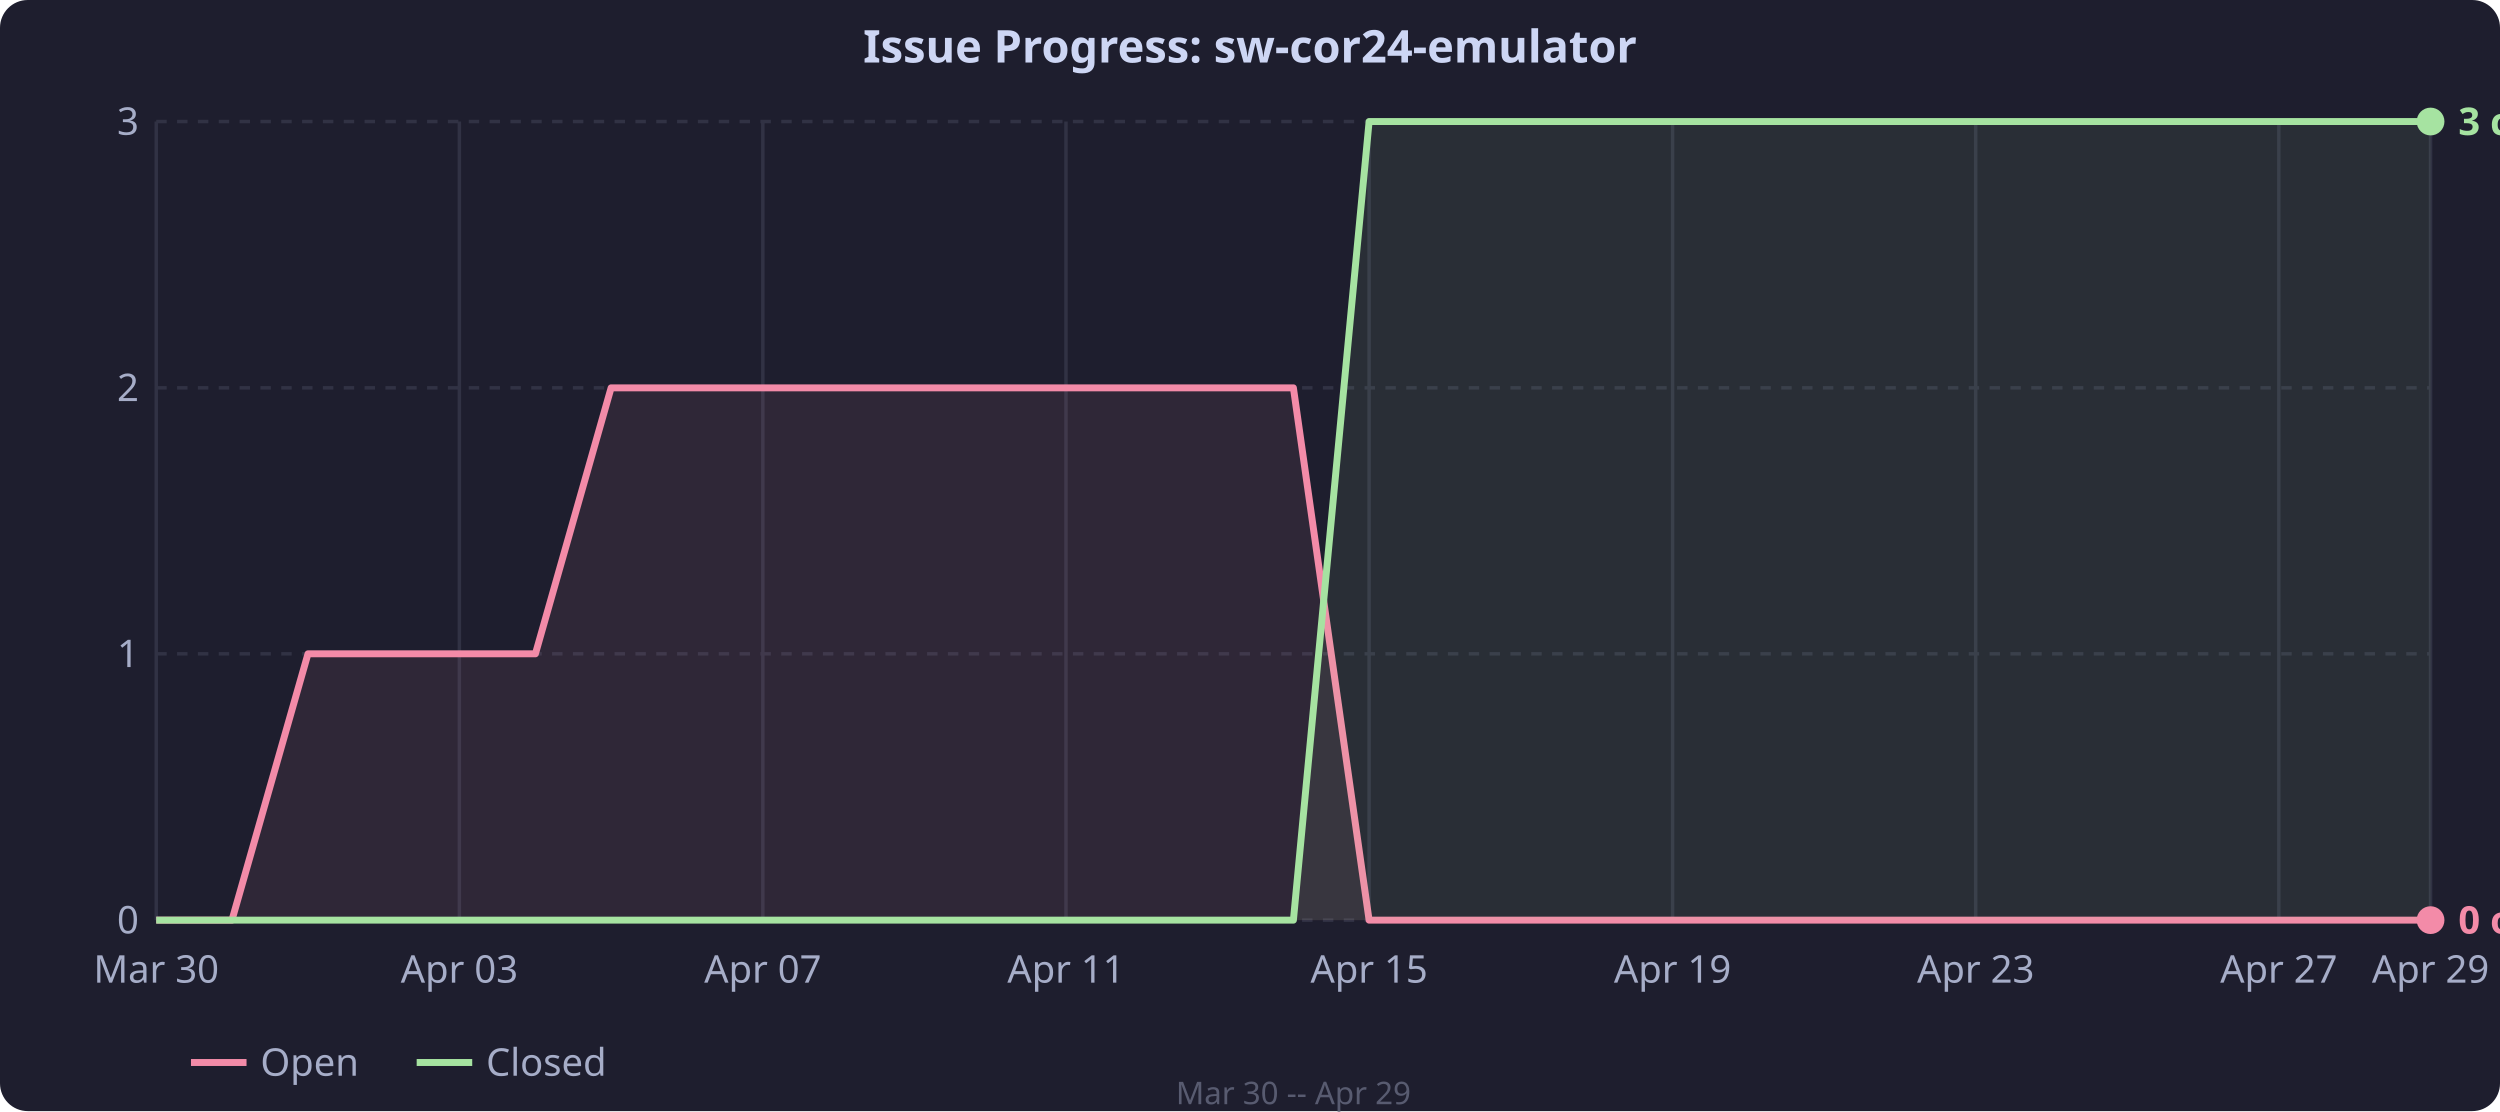
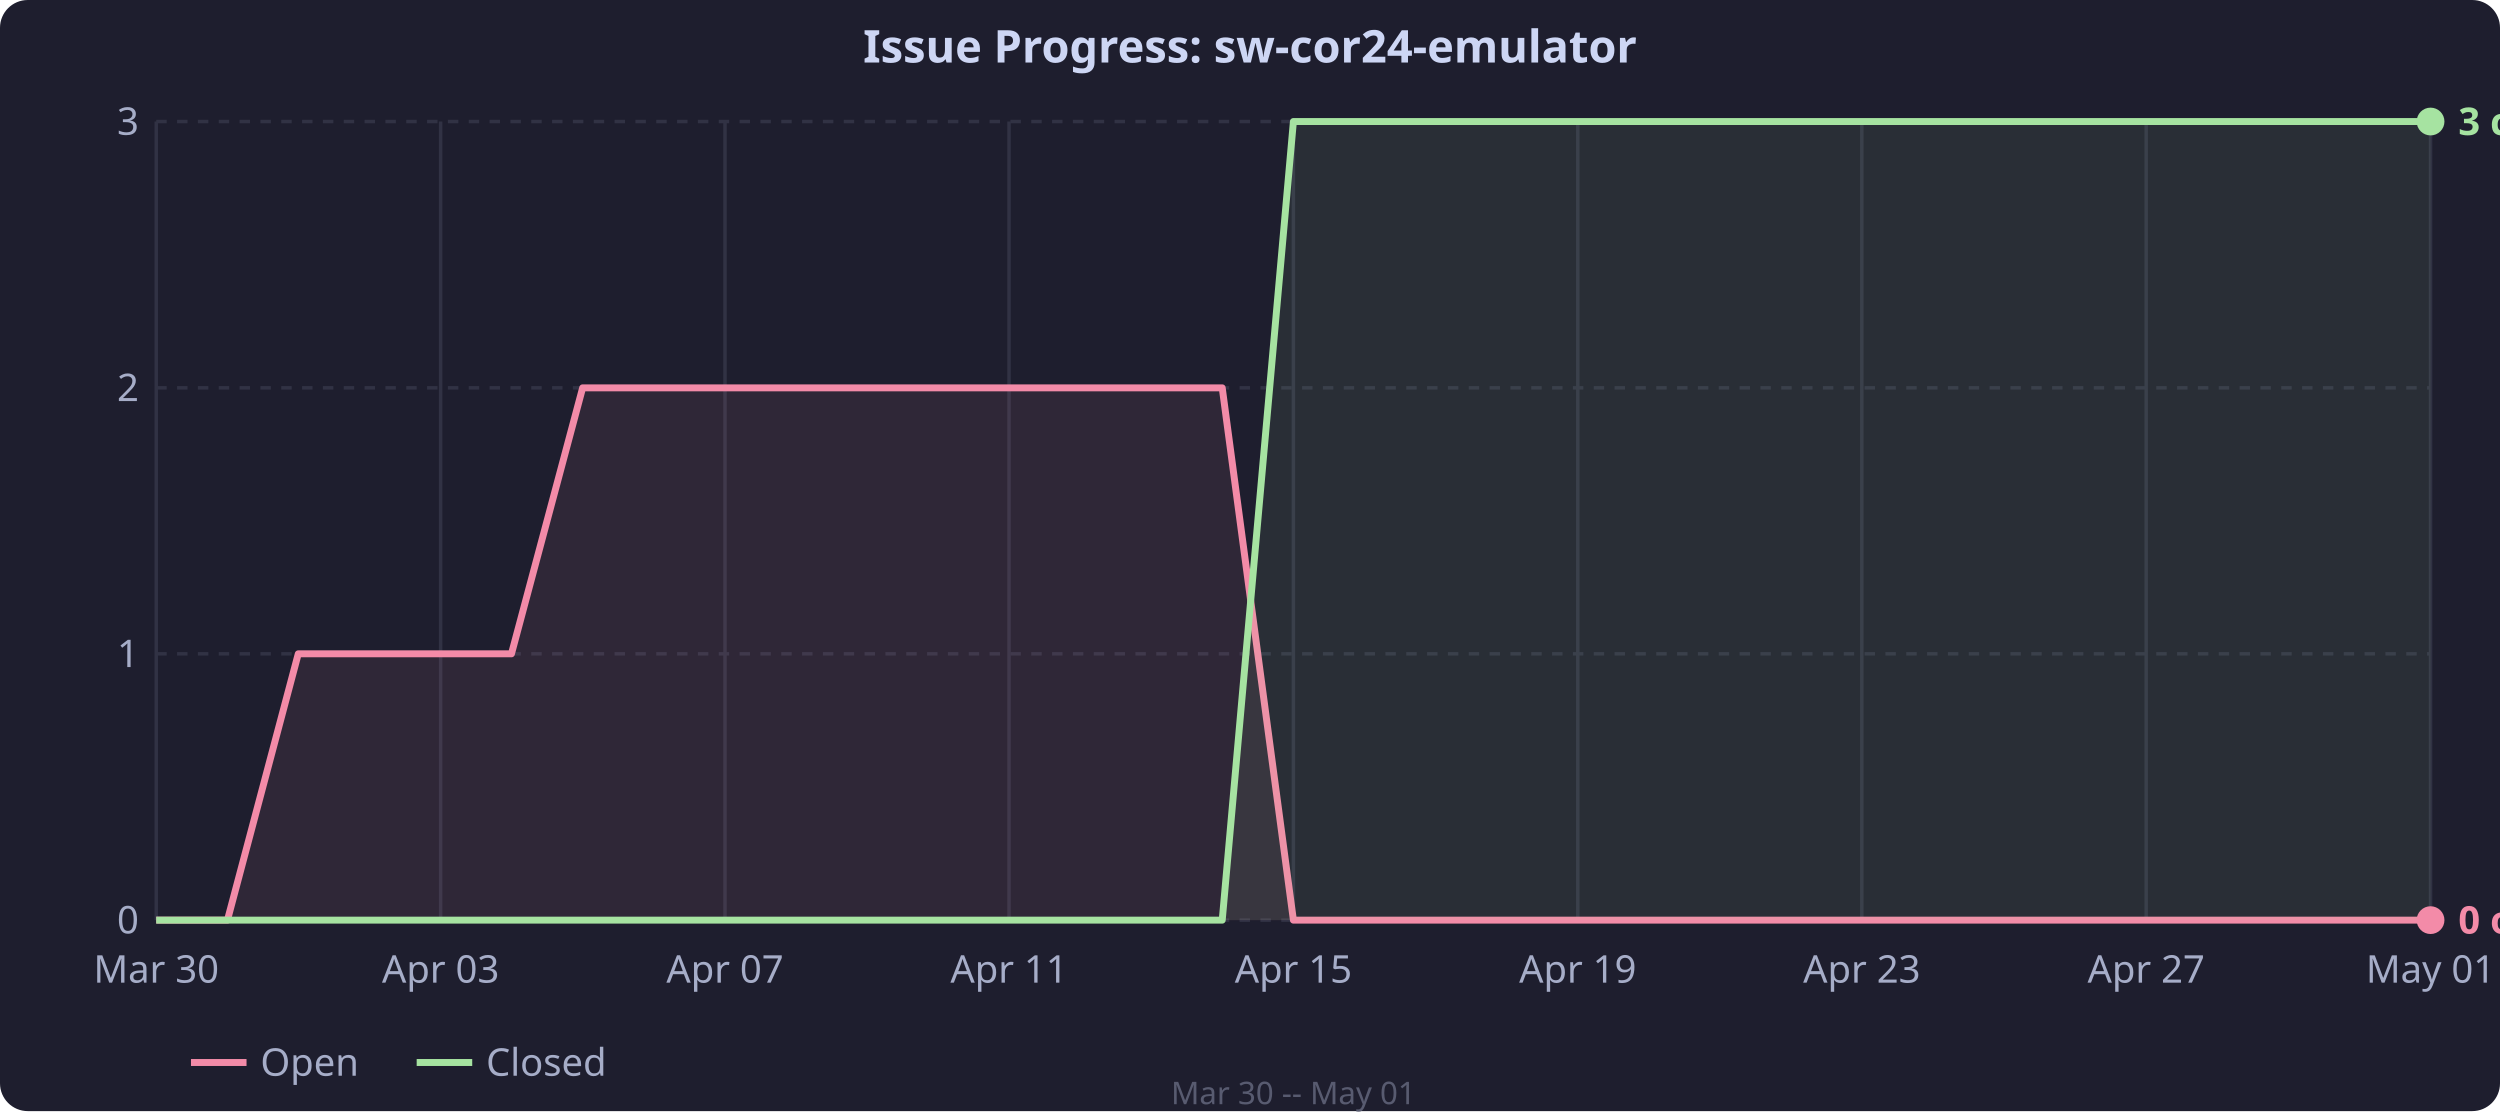
<svg xmlns="http://www.w3.org/2000/svg" viewBox="0 0 720 320" style="font-family: system-ui, sans-serif; font-size: 11px; color: #cdd6f4;">
  <rect width="720" height="320" fill="#1e1e2e" rx="8" />
  <line x1="45" y1="265.0" x2="700" y2="265.0" stroke="#313244" stroke-dasharray="3,3" />
  <text x="40" y="265.0" fill="#a6adc8" text-anchor="end" dominant-baseline="middle">0</text>
  <line x1="45" y1="188.3" x2="700" y2="188.3" stroke="#313244" stroke-dasharray="3,3" />
  <text x="40" y="188.3" fill="#a6adc8" text-anchor="end" dominant-baseline="middle">1</text>
  <line x1="45" y1="111.7" x2="700" y2="111.7" stroke="#313244" stroke-dasharray="3,3" />
  <text x="40" y="111.7" fill="#a6adc8" text-anchor="end" dominant-baseline="middle">2</text>
  <line x1="45" y1="35.0" x2="700" y2="35.0" stroke="#313244" stroke-dasharray="3,3" />
  <text x="40" y="35.0" fill="#a6adc8" text-anchor="end" dominant-baseline="middle">3</text>
  <text x="45.0" y="283" fill="#a6adc8" text-anchor="middle">Mar 30</text>
  <line x1="45.0" y1="35" x2="45.0" y2="265" stroke="#313244" />
-   <text x="132.3" y="283" fill="#a6adc8" text-anchor="middle">Apr 03</text>
-   <line x1="132.3" y1="35" x2="132.3" y2="265" stroke="#313244" />
-   <text x="219.7" y="283" fill="#a6adc8" text-anchor="middle">Apr 07</text>
-   <line x1="219.7" y1="35" x2="219.7" y2="265" stroke="#313244" />
-   <text x="307.0" y="283" fill="#a6adc8" text-anchor="middle">Apr 11</text>
-   <line x1="307.0" y1="35" x2="307.0" y2="265" stroke="#313244" />
-   <text x="394.3" y="283" fill="#a6adc8" text-anchor="middle">Apr 15</text>
-   <line x1="394.3" y1="35" x2="394.3" y2="265" stroke="#313244" />
-   <text x="481.7" y="283" fill="#a6adc8" text-anchor="middle">Apr 19</text>
-   <line x1="481.7" y1="35" x2="481.7" y2="265" stroke="#313244" />
-   <text x="569.0" y="283" fill="#a6adc8" text-anchor="middle">Apr 23</text>
-   <line x1="569.0" y1="35" x2="569.0" y2="265" stroke="#313244" />
-   <text x="656.3" y="283" fill="#a6adc8" text-anchor="middle">Apr 27</text>
-   <line x1="656.3" y1="35" x2="656.3" y2="265" stroke="#313244" />
-   <text x="700.0" y="283" fill="#a6adc8" text-anchor="middle">Apr 29</text>
+   <text x="126.9" y="283" fill="#a6adc8" text-anchor="middle">Apr 03</text>
+   <line x1="126.9" y1="35" x2="126.9" y2="265" stroke="#313244" />
+   <text x="208.8" y="283" fill="#a6adc8" text-anchor="middle">Apr 07</text>
+   <line x1="208.8" y1="35" x2="208.8" y2="265" stroke="#313244" />
+   <text x="290.6" y="283" fill="#a6adc8" text-anchor="middle">Apr 11</text>
+   <line x1="290.6" y1="35" x2="290.6" y2="265" stroke="#313244" />
+   <text x="372.5" y="283" fill="#a6adc8" text-anchor="middle">Apr 15</text>
+   <line x1="372.5" y1="35" x2="372.5" y2="265" stroke="#313244" />
+   <text x="454.4" y="283" fill="#a6adc8" text-anchor="middle">Apr 19</text>
+   <line x1="454.4" y1="35" x2="454.4" y2="265" stroke="#313244" />
+   <text x="536.2" y="283" fill="#a6adc8" text-anchor="middle">Apr 23</text>
+   <line x1="536.2" y1="35" x2="536.2" y2="265" stroke="#313244" />
+   <text x="618.1" y="283" fill="#a6adc8" text-anchor="middle">Apr 27</text>
+   <line x1="618.1" y1="35" x2="618.1" y2="265" stroke="#313244" />
+   <text x="700.0" y="283" fill="#a6adc8" text-anchor="middle">May 01</text>
  <line x1="700.0" y1="35" x2="700.0" y2="265" stroke="#313244" />
-   <polygon fill="rgba(243,139,168,0.08)" points="45.0,265.0 66.8,265.0 88.7,188.3 110.5,188.3 132.3,188.3 154.2,188.3 176.0,111.7 197.8,111.7 219.7,111.7 241.5,111.7 263.3,111.7 285.2,111.7 307.0,111.7 328.8,111.7 350.7,111.7 372.5,111.7 394.3,265.0 416.2,265.0 438.0,265.0 459.8,265.0 481.7,265.0 503.5,265.0 525.3,265.0 547.2,265.0 569.0,265.0 590.8,265.0 612.7,265.0 634.5,265.0 656.3,265.0 678.2,265.0 700.0,265.0 700.0,265.0 45.0,265.0" />
-   <polyline fill="none" stroke="#f38ba8" stroke-width="2" stroke-linejoin="round" points="45.0,265.0 66.8,265.0 88.7,188.3 110.5,188.3 132.3,188.3 154.2,188.3 176.0,111.7 197.8,111.7 219.7,111.7 241.5,111.7 263.3,111.7 285.2,111.7 307.0,111.7 328.8,111.7 350.7,111.7 372.5,111.7 394.3,265.0 416.2,265.0 438.0,265.0 459.8,265.0 481.7,265.0 503.5,265.0 525.3,265.0 547.2,265.0 569.0,265.0 590.8,265.0 612.7,265.0 634.5,265.0 656.3,265.0 678.2,265.0 700.0,265.0" />
-   <polygon fill="rgba(166,227,161,0.08)" points="45.0,265.0 66.8,265.0 88.7,265.0 110.5,265.0 132.3,265.0 154.2,265.0 176.0,265.0 197.8,265.0 219.7,265.0 241.5,265.0 263.3,265.0 285.2,265.0 307.0,265.0 328.8,265.0 350.7,265.0 372.5,265.0 394.3,35.0 416.2,35.0 438.0,35.0 459.8,35.0 481.7,35.0 503.5,35.0 525.3,35.0 547.2,35.0 569.0,35.0 590.8,35.0 612.7,35.0 634.5,35.0 656.3,35.0 678.2,35.0 700.0,35.0 700.0,265.0 45.0,265.0" />
-   <polyline fill="none" stroke="#a6e3a1" stroke-width="2" stroke-linejoin="round" points="45.0,265.0 66.8,265.0 88.7,265.0 110.5,265.0 132.3,265.0 154.2,265.0 176.0,265.0 197.8,265.0 219.7,265.0 241.5,265.0 263.3,265.0 285.2,265.0 307.0,265.0 328.8,265.0 350.7,265.0 372.5,265.0 394.3,35.0 416.2,35.0 438.0,35.0 459.8,35.0 481.7,35.0 503.5,35.0 525.3,35.0 547.2,35.0 569.0,35.0 590.8,35.0 612.7,35.0 634.5,35.0 656.3,35.0 678.2,35.0 700.0,35.0" />
+   <polygon fill="rgba(243,139,168,0.08)" points="45.0,265.0 65.5,265.0 85.9,188.3 106.4,188.3 126.9,188.3 147.3,188.3 167.8,111.7 188.3,111.7 208.8,111.7 229.2,111.7 249.7,111.7 270.2,111.7 290.6,111.7 311.1,111.7 331.6,111.7 352.0,111.7 372.5,265.0 393.0,265.0 413.4,265.0 433.9,265.0 454.4,265.0 474.8,265.0 495.3,265.0 515.8,265.0 536.2,265.0 556.7,265.0 577.2,265.0 597.7,265.0 618.1,265.0 638.6,265.0 659.1,265.0 679.5,265.0 700.0,265.0 700.0,265.0 45.0,265.0" />
+   <polyline fill="none" stroke="#f38ba8" stroke-width="2" stroke-linejoin="round" points="45.0,265.0 65.5,265.0 85.9,188.3 106.4,188.3 126.9,188.3 147.3,188.3 167.8,111.7 188.3,111.7 208.8,111.7 229.2,111.7 249.7,111.7 270.2,111.7 290.6,111.7 311.1,111.7 331.6,111.7 352.0,111.7 372.5,265.0 393.0,265.0 413.4,265.0 433.9,265.0 454.4,265.0 474.8,265.0 495.3,265.0 515.8,265.0 536.2,265.0 556.7,265.0 577.2,265.0 597.7,265.0 618.1,265.0 638.6,265.0 659.1,265.0 679.5,265.0 700.0,265.0" />
+   <polygon fill="rgba(166,227,161,0.08)" points="45.0,265.0 65.5,265.0 85.9,265.0 106.4,265.0 126.9,265.0 147.3,265.0 167.8,265.0 188.3,265.0 208.8,265.0 229.2,265.0 249.7,265.0 270.2,265.0 290.6,265.0 311.1,265.0 331.6,265.0 352.0,265.0 372.5,35.0 393.0,35.0 413.4,35.0 433.9,35.0 454.4,35.0 474.8,35.0 495.3,35.0 515.8,35.0 536.2,35.0 556.7,35.0 577.2,35.0 597.7,35.0 618.1,35.0 638.6,35.0 659.1,35.0 679.5,35.0 700.0,35.0 700.0,265.0 45.0,265.0" />
+   <polyline fill="none" stroke="#a6e3a1" stroke-width="2" stroke-linejoin="round" points="45.0,265.0 65.5,265.0 85.9,265.0 106.4,265.0 126.9,265.0 147.3,265.0 167.8,265.0 188.3,265.0 208.8,265.0 229.2,265.0 249.7,265.0 270.2,265.0 290.6,265.0 311.1,265.0 331.6,265.0 352.0,265.0 372.5,35.0 393.0,35.0 413.4,35.0 433.9,35.0 454.4,35.0 474.8,35.0 495.3,35.0 515.8,35.0 536.2,35.0 556.7,35.0 577.2,35.0 597.7,35.0 618.1,35.0 638.6,35.0 659.1,35.0 679.5,35.0 700.0,35.0" />
  <circle cx="700.0" cy="265.0" r="4" fill="#f38ba8" />
  <circle cx="700.0" cy="35.0" r="4" fill="#a6e3a1" />
  <text x="708.0" y="265.0" fill="#f38ba8" text-anchor="start" dominant-baseline="middle" font-size="11px" font-weight="600">0 open</text>
  <text x="708.0" y="35.0" fill="#a6e3a1" text-anchor="start" dominant-baseline="middle" font-size="11px" font-weight="600">3 closed</text>
  <text x="360" y="18" fill="#cdd6f4" text-anchor="middle" font-size="13px" font-weight="600">Issue Progress: sw-cor24-emulator</text>
  <line x1="55" y1="306" x2="71" y2="306" stroke="#f38ba8" stroke-width="2" />
  <text x="75" y="306" fill="#a6adc8" dominant-baseline="middle">Open</text>
  <line x1="120" y1="306" x2="136" y2="306" stroke="#a6e3a1" stroke-width="2" />
  <text x="140" y="306" fill="#a6adc8" dominant-baseline="middle">Closed</text>
-   <text x="372.5" y="318" fill="#585b70" text-anchor="middle" font-size="9px">Mar 30 -- Apr 29</text>
+   <text x="372.5" y="318" fill="#585b70" text-anchor="middle" font-size="9px">Mar 30 -- May 01</text>
</svg>
